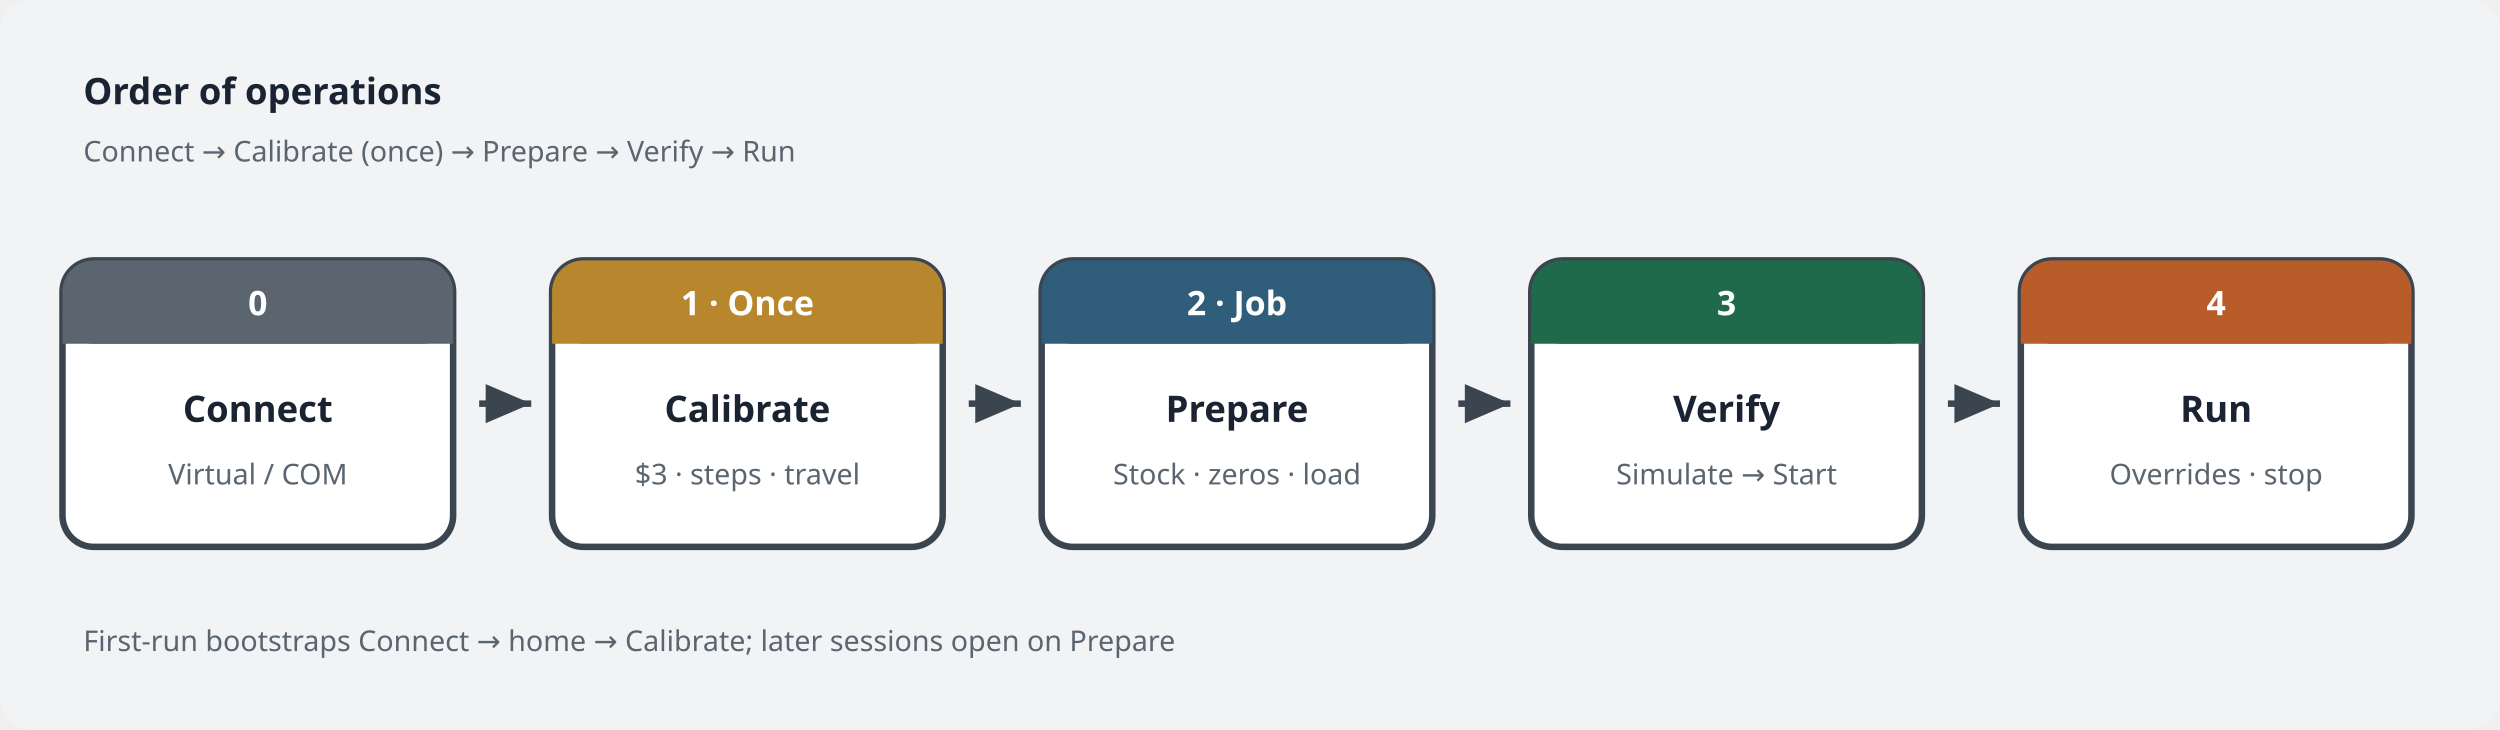
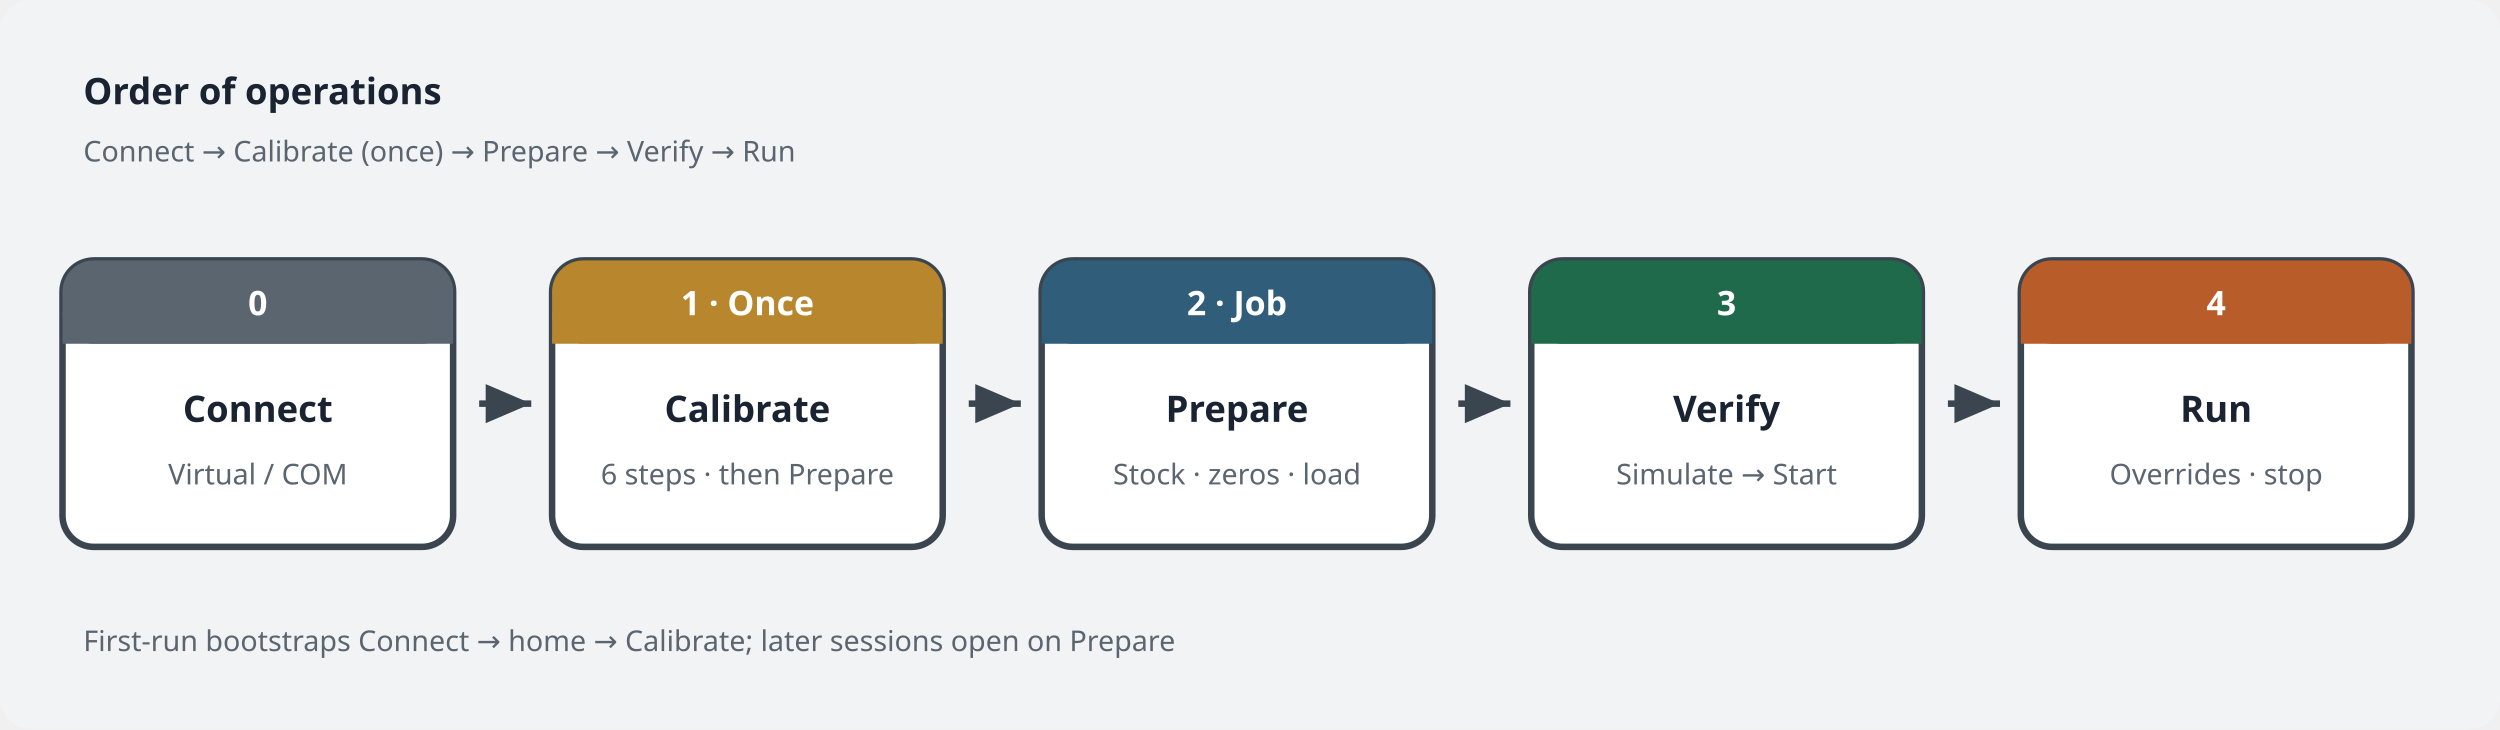
<svg xmlns="http://www.w3.org/2000/svg" viewBox="0 0 960 280" role="img" aria-labelledby="t d">
  <defs>
    <style>
      /* SharpCNC diagram type: UI stack on all text; avoid SVG Times default on .tiny/etc. */
      text, tspan { font-family: "Sora", system-ui, "Segoe UI", sans-serif; }
      .bg { fill: #f1f3f5; }
      .box { fill: #ffffff; stroke: #3a4550; stroke-width: 2.5; }
      .c0 { fill: #5a6570; }
      .cal { fill: #b8862d; }
      .job { fill: #2f5d7a; }
      .ver { fill: #1f6a4a; }
      .run { fill: #b85c2a; }
      .lab { font-family: "Sora", system-ui, "Segoe UI", sans-serif; fill: #1a2332; font-size: 14px; font-weight: 700; }
      .tiny { font-size: 11px; fill: #5a6570; font-family: "Sora", system-ui, "Segoe UI", sans-serif; }
      .w { fill: #ffffff; font-family: "Sora", system-ui, "Segoe UI", sans-serif; font-weight: 700; font-size: 13px; }
      .arrow { stroke: #3a4550; stroke-width: 2.5; fill: none; marker-end: url(#a); }
    </style>
    <marker id="a" markerWidth="9" markerHeight="9" refX="7" refY="3" orient="auto">
      <path d="M0,0 L7,3 L0,6 Z" fill="#3a4550" />
    </marker>
  </defs>
  <rect class="bg" width="960" height="280" rx="12" />
  <text class="lab" x="32" y="40" font-size="20">Order of operations</text>
  <text class="tiny" x="32" y="62">Connect → Calibrate (once) → Prepare → Verify → Run</text>
  <g transform="translate(24,100)">
    <rect class="box" width="150" height="110" rx="12" />
    <rect class="c0" width="150" height="32" rx="12" />
    <rect class="c0" y="20" width="150" height="12" />
    <text class="w" x="75" y="16" text-anchor="middle" dominant-baseline="central">0</text>
    <text class="lab" x="75" y="62" text-anchor="middle">Connect</text>
    <text class="tiny" x="75" y="86" text-anchor="middle">Virtual / COM</text>
  </g>
  <path class="arrow" d="M184 155 H204" />
  <g transform="translate(212,100)">
    <rect class="box" width="150" height="110" rx="12" />
    <rect class="cal" width="150" height="32" rx="12" />
    <rect class="cal" y="20" width="150" height="12" />
    <text class="w" x="75" y="16" text-anchor="middle" dominant-baseline="central">1 · Once</text>
    <text class="lab" x="75" y="62" text-anchor="middle">Calibrate</text>
-     <text class="tiny" x="75" y="86" text-anchor="middle">$3 · steps · travel</text>
+     <text class="tiny" x="75" y="86" text-anchor="middle">6 steps · then Prepare</text>
  </g>
  <path class="arrow" d="M372 155 H392" />
  <g transform="translate(400,100)">
    <rect class="box" width="150" height="110" rx="12" />
    <rect class="job" width="150" height="32" rx="12" />
    <rect class="job" y="20" width="150" height="12" />
    <text class="w" x="75" y="16" text-anchor="middle" dominant-baseline="central">2 · Job</text>
    <text class="lab" x="75" y="62" text-anchor="middle">Prepare</text>
    <text class="tiny" x="75" y="86" text-anchor="middle">Stock · zeros · load</text>
  </g>
  <path class="arrow" d="M560 155 H580" />
  <g transform="translate(588,100)">
    <rect class="box" width="150" height="110" rx="12" />
    <rect class="ver" width="150" height="32" rx="12" />
    <rect class="ver" y="20" width="150" height="12" />
    <text class="w" x="75" y="16" text-anchor="middle" dominant-baseline="central">3</text>
    <text class="lab" x="75" y="62" text-anchor="middle">Verify</text>
    <text class="tiny" x="75" y="86" text-anchor="middle">Simulate → Start</text>
  </g>
  <path class="arrow" d="M748 155 H768" />
  <g transform="translate(776,100)">
    <rect class="box" width="150" height="110" rx="12" />
    <rect class="run" width="150" height="32" rx="12" />
    <rect class="run" y="20" width="150" height="12" />
    <text class="w" x="75" y="16" text-anchor="middle" dominant-baseline="central">4</text>
    <text class="lab" x="75" y="62" text-anchor="middle">Run</text>
    <text class="tiny" x="75" y="86" text-anchor="middle">Overrides · stop</text>
  </g>
  <text class="tiny" x="32" y="250">First-run bootstraps Connect → home → Calibrate; later sessions open on Prepare</text>
</svg>
